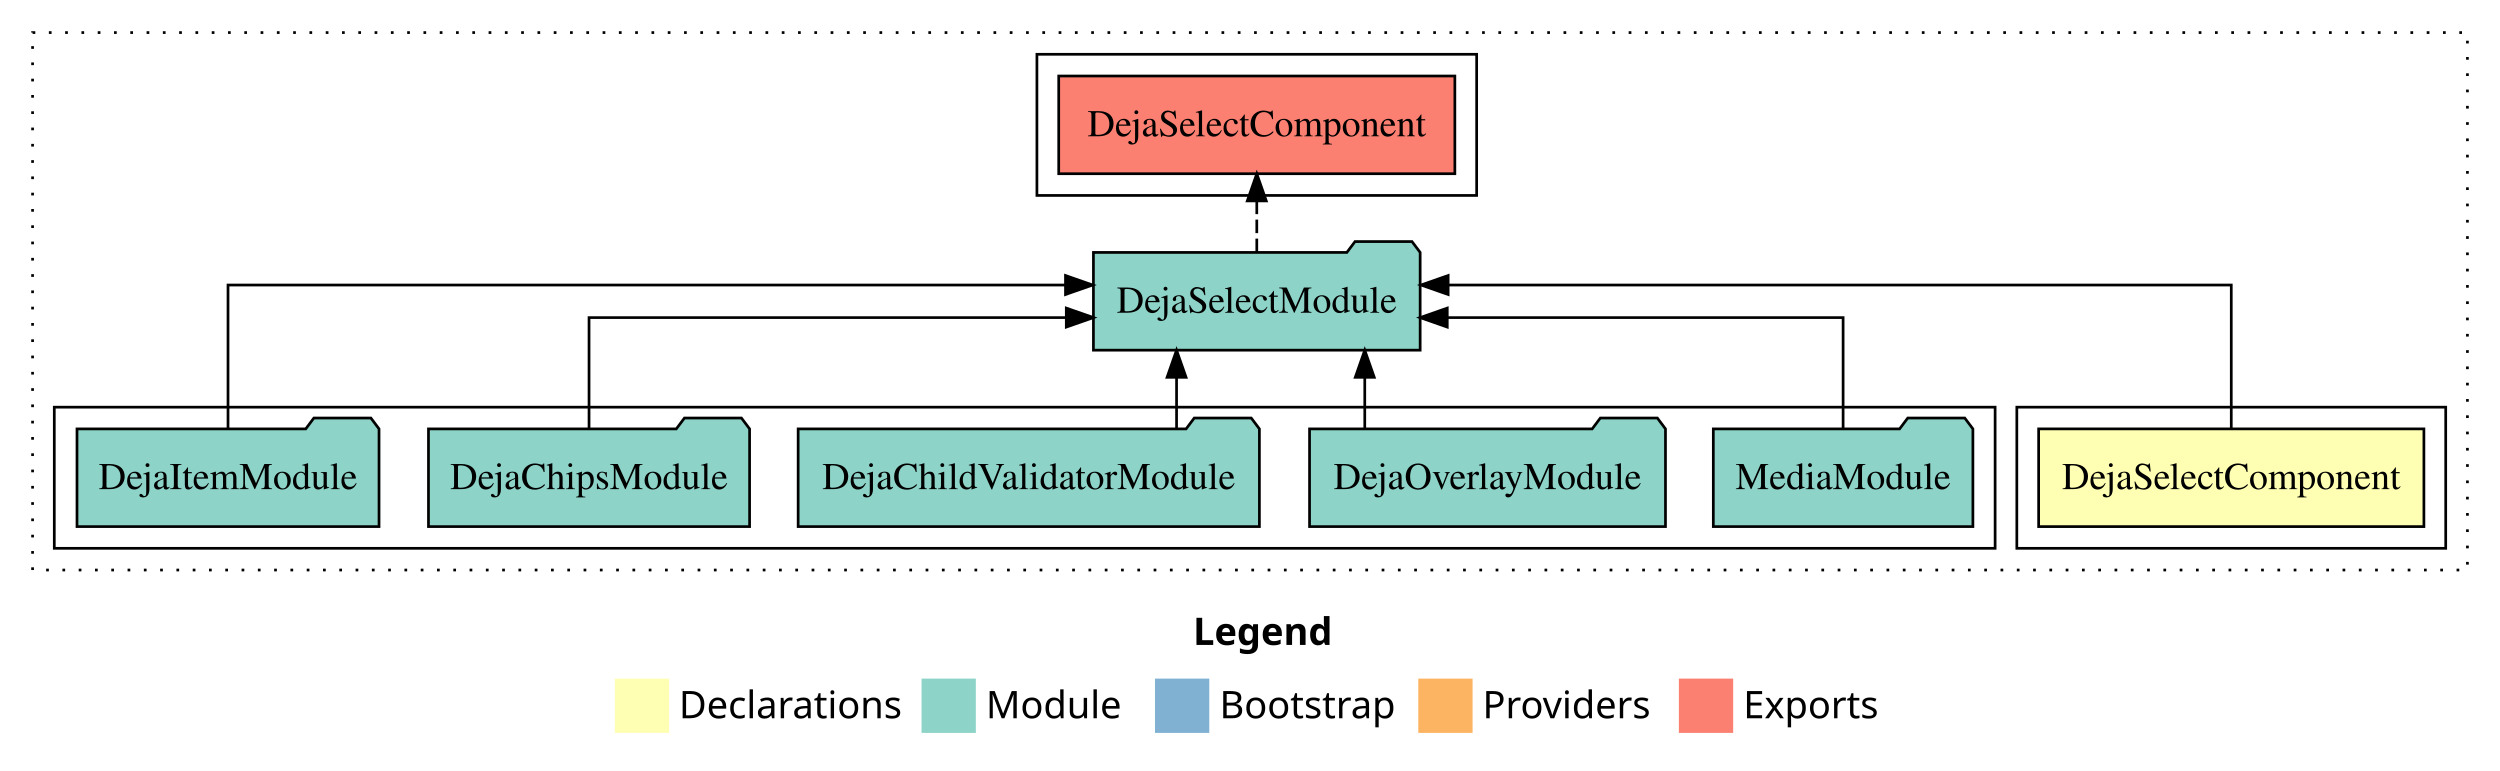
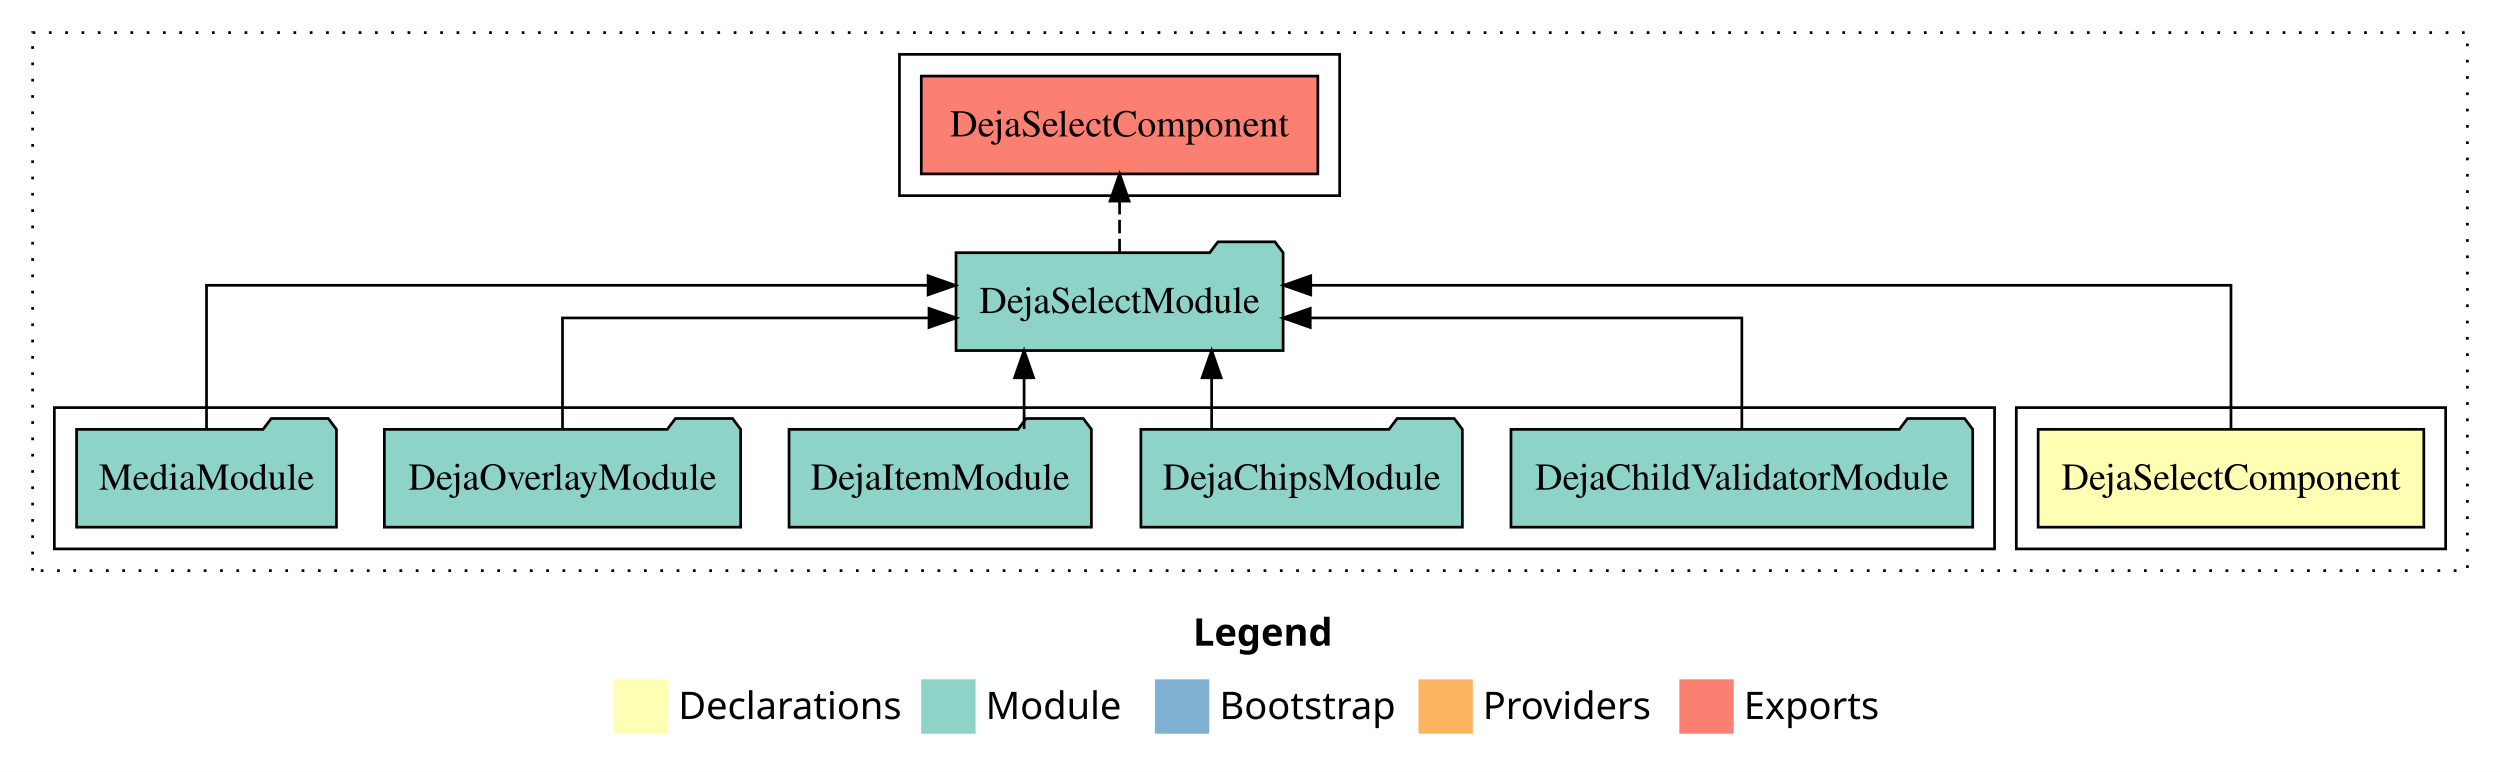
- <svg xmlns="http://www.w3.org/2000/svg" width="921pt" height="284pt" viewBox="0.00 0.00 921.00 284.00">
+ <svg xmlns="http://www.w3.org/2000/svg" width="920pt" height="284pt" viewBox="0.00 0.00 920.00 284.00">
  <g id="graph0" class="graph" transform="scale(1 1) rotate(0) translate(4 280)">
-     <polygon fill="#ffffff" stroke="transparent" points="-4,4 -4,-280 917,-280 917,4 -4,4" />
-     <text text-anchor="start" x="435.509" y="-42.4" font-family="sans-serif" font-weight="bold" font-size="14.00" fill="#000000">Legend</text>
-     <polygon fill="#ffffb3" stroke="transparent" points="222.5,-10 222.5,-30 242.5,-30 242.5,-10 222.5,-10" />
-     <text text-anchor="start" x="246.129" y="-15.4" font-family="sans-serif" font-size="14.00" fill="#000000">  Declarations</text>
-     <polygon fill="#8dd3c7" stroke="transparent" points="335.5,-10 335.5,-30 355.5,-30 355.5,-10 335.5,-10" />
-     <text text-anchor="start" x="359.225" y="-15.4" font-family="sans-serif" font-size="14.00" fill="#000000">  Module</text>
-     <polygon fill="#80b1d3" stroke="transparent" points="421.5,-10 421.5,-30 441.5,-30 441.5,-10 421.5,-10" />
-     <text text-anchor="start" x="445.281" y="-15.4" font-family="sans-serif" font-size="14.00" fill="#000000">  Bootstrap</text>
-     <polygon fill="#fdb462" stroke="transparent" points="518.5,-10 518.5,-30 538.5,-30 538.5,-10 518.5,-10" />
-     <text text-anchor="start" x="542.173" y="-15.4" font-family="sans-serif" font-size="14.00" fill="#000000">  Providers</text>
-     <polygon fill="#fb8072" stroke="transparent" points="614.5,-10 614.5,-30 634.5,-30 634.5,-10 614.5,-10" />
-     <text text-anchor="start" x="638.226" y="-15.4" font-family="sans-serif" font-size="14.00" fill="#000000">  Exports</text>
+     <polygon fill="#ffffff" stroke="transparent" points="-4,4 -4,-280 916,-280 916,4 -4,4" />
+     <text text-anchor="start" x="435.009" y="-42.4" font-family="sans-serif" font-weight="bold" font-size="14.00" fill="#000000">Legend</text>
+     <polygon fill="#ffffb3" stroke="transparent" points="222,-10 222,-30 242,-30 242,-10 222,-10" />
+     <text text-anchor="start" x="245.629" y="-15.4" font-family="sans-serif" font-size="14.00" fill="#000000">  Declarations</text>
+     <polygon fill="#8dd3c7" stroke="transparent" points="335,-10 335,-30 355,-30 355,-10 335,-10" />
+     <text text-anchor="start" x="358.725" y="-15.4" font-family="sans-serif" font-size="14.00" fill="#000000">  Module</text>
+     <polygon fill="#80b1d3" stroke="transparent" points="421,-10 421,-30 441,-30 441,-10 421,-10" />
+     <text text-anchor="start" x="444.781" y="-15.4" font-family="sans-serif" font-size="14.00" fill="#000000">  Bootstrap</text>
+     <polygon fill="#fdb462" stroke="transparent" points="518,-10 518,-30 538,-30 538,-10 518,-10" />
+     <text text-anchor="start" x="541.673" y="-15.4" font-family="sans-serif" font-size="14.00" fill="#000000">  Providers</text>
+     <polygon fill="#fb8072" stroke="transparent" points="614,-10 614,-30 634,-30 634,-10 614,-10" />
+     <text text-anchor="start" x="637.726" y="-15.4" font-family="sans-serif" font-size="14.00" fill="#000000">  Exports</text>
    <g id="clust1" class="cluster">
-       <polygon fill="none" stroke="#000000" stroke-dasharray="1,5" points="8,-70 8,-268 905,-268 905,-70 8,-70" />
+       <polygon fill="none" stroke="#000000" stroke-dasharray="1,5" points="8,-70 8,-268 904,-268 904,-70 8,-70" />
    </g>
    <g id="clust2" class="cluster">
-       <polygon fill="none" stroke="#000000" points="739,-78 739,-130 897,-130 897,-78 739,-78" />
+       <polygon fill="none" stroke="#000000" points="738,-78 738,-130 896,-130 896,-78 738,-78" />
    </g>
    <g id="clust4" class="cluster">
-       <polygon fill="none" stroke="#000000" points="16,-78 16,-130 731,-130 731,-78 16,-78" />
+       <polygon fill="none" stroke="#000000" points="16,-78 16,-130 730,-130 730,-78 16,-78" />
    </g>
    <g id="clust5" class="cluster">
-       <polygon fill="none" stroke="#000000" points="378,-208 378,-260 540,-260 540,-208 378,-208" />
+       <polygon fill="none" stroke="#000000" points="327,-208 327,-260 489,-260 489,-208 327,-208" />
    </g>
    <g id="node1" class="node">
-       <polygon fill="#ffffb3" stroke="#000000" points="888.966,-122 747.034,-122 747.034,-86 888.966,-86 888.966,-122" />
-       <text text-anchor="middle" x="818" y="-99.8" font-family="Times,serif" font-size="14.00" fill="#000000">DejaSelectComponent</text>
+       <polygon fill="#ffffb3" stroke="#000000" points="887.966,-122 746.034,-122 746.034,-86 887.966,-86 887.966,-122" />
+       <text text-anchor="middle" x="817" y="-99.8" font-family="Times,serif" font-size="14.00" fill="#000000">DejaSelectComponent</text>
    </g>
    <g id="node2" class="node">
-       <polygon fill="#8dd3c7" stroke="#000000" points="519.184,-187 516.184,-191 495.184,-191 492.184,-187 398.816,-187 398.816,-151 519.184,-151 519.184,-187" />
-       <text text-anchor="middle" x="459" y="-164.8" font-family="Times,serif" font-size="14.00" fill="#000000">DejaSelectModule</text>
+       <polygon fill="#8dd3c7" stroke="#000000" points="468.184,-187 465.184,-191 444.184,-191 441.184,-187 347.816,-187 347.816,-151 468.184,-151 468.184,-187" />
+       <text text-anchor="middle" x="408" y="-164.8" font-family="Times,serif" font-size="14.00" fill="#000000">DejaSelectModule</text>
    </g>
    <g id="edge1" class="edge">
-       <path fill="none" stroke="#000000" d="M818,-122.284C818,-143.321 818,-175 818,-175 818,-175 529.494,-175 529.494,-175" />
-       <polygon fill="#000000" stroke="#000000" points="529.494,-171.5 519.494,-175 529.494,-178.5 529.494,-171.5" />
+       <path fill="none" stroke="#000000" d="M817,-122.284C817,-143.321 817,-175 817,-175 817,-175 478.349,-175 478.349,-175" />
+       <polygon fill="#000000" stroke="#000000" points="478.349,-171.5 468.349,-175 478.349,-178.5 478.349,-171.5" />
    </g>
    <g id="node8" class="node">
-       <polygon fill="#fb8072" stroke="#000000" points="531.967,-252 386.033,-252 386.033,-216 531.967,-216 531.967,-252" />
-       <text text-anchor="middle" x="459" y="-229.8" font-family="Times,serif" font-size="14.00" fill="#000000">DejaSelectComponent </text>
+       <polygon fill="#fb8072" stroke="#000000" points="480.967,-252 335.033,-252 335.033,-216 480.967,-216 480.967,-252" />
+       <text text-anchor="middle" x="408" y="-229.8" font-family="Times,serif" font-size="14.00" fill="#000000">DejaSelectComponent </text>
    </g>
    <g id="edge7" class="edge">
-       <path fill="none" stroke="#000000" stroke-dasharray="5,2" d="M459,-187.106C459,-187.106 459,-205.991 459,-205.991" />
-       <polygon fill="#000000" stroke="#000000" points="455.5,-205.991 459,-215.991 462.5,-205.991 455.5,-205.991" />
+       <path fill="none" stroke="#000000" stroke-dasharray="5,2" d="M408,-187.106C408,-187.106 408,-205.991 408,-205.991" />
+       <polygon fill="#000000" stroke="#000000" points="404.5,-205.991 408,-215.991 411.5,-205.991 404.5,-205.991" />
    </g>
    <g id="node3" class="node">
-       <polygon fill="#8dd3c7" stroke="#000000" points="722.815,-122 719.815,-126 698.815,-126 695.815,-122 627.185,-122 627.185,-86 722.815,-86 722.815,-122" />
-       <text text-anchor="middle" x="675" y="-99.8" font-family="Times,serif" font-size="14.00" fill="#000000">MediaModule</text>
+       <polygon fill="#8dd3c7" stroke="#000000" points="721.962,-122 718.962,-126 697.962,-126 694.962,-122 552.038,-122 552.038,-86 721.962,-86 721.962,-122" />
+       <text text-anchor="middle" x="637" y="-99.8" font-family="Times,serif" font-size="14.00" fill="#000000">DejaChildValidatorModule</text>
    </g>
    <g id="edge2" class="edge">
-       <path fill="none" stroke="#000000" d="M675,-122.022C675,-139.373 675,-163 675,-163 675,-163 529.168,-163 529.168,-163" />
-       <polygon fill="#000000" stroke="#000000" points="529.168,-159.5 519.168,-163 529.168,-166.5 529.168,-159.5" />
+       <path fill="none" stroke="#000000" d="M637,-122.022C637,-139.373 637,-163 637,-163 637,-163 478.167,-163 478.167,-163" />
+       <polygon fill="#000000" stroke="#000000" points="478.167,-159.5 468.167,-163 478.167,-166.5 478.167,-159.5" />
    </g>
    <g id="node4" class="node">
-       <polygon fill="#8dd3c7" stroke="#000000" points="609.563,-122 606.563,-126 585.563,-126 582.563,-122 478.437,-122 478.437,-86 609.563,-86 609.563,-122" />
-       <text text-anchor="middle" x="544" y="-99.8" font-family="Times,serif" font-size="14.00" fill="#000000">DejaOverlayModule</text>
+       <polygon fill="#8dd3c7" stroke="#000000" points="534.149,-122 531.149,-126 510.149,-126 507.149,-122 415.851,-122 415.851,-86 534.149,-86 534.149,-122" />
+       <text text-anchor="middle" x="475" y="-99.8" font-family="Times,serif" font-size="14.00" fill="#000000">DejaChipsModule</text>
    </g>
    <g id="edge3" class="edge">
-       <path fill="none" stroke="#000000" d="M498.78,-122.106C498.78,-122.106 498.78,-140.991 498.78,-140.991" />
-       <polygon fill="#000000" stroke="#000000" points="495.28,-140.991 498.78,-150.991 502.28,-140.991 495.28,-140.991" />
+       <path fill="none" stroke="#000000" d="M441.884,-122.106C441.884,-122.106 441.884,-140.991 441.884,-140.991" />
+       <polygon fill="#000000" stroke="#000000" points="438.384,-140.991 441.884,-150.991 445.384,-140.991 438.384,-140.991" />
    </g>
    <g id="node5" class="node">
-       <polygon fill="#8dd3c7" stroke="#000000" points="459.962,-122 456.962,-126 435.962,-126 432.962,-122 290.038,-122 290.038,-86 459.962,-86 459.962,-122" />
-       <text text-anchor="middle" x="375" y="-99.8" font-family="Times,serif" font-size="14.00" fill="#000000">DejaChildValidatorModule</text>
+       <polygon fill="#8dd3c7" stroke="#000000" points="397.633,-122 394.633,-126 373.633,-126 370.633,-122 286.367,-122 286.367,-86 397.633,-86 397.633,-122" />
+       <text text-anchor="middle" x="342" y="-99.8" font-family="Times,serif" font-size="14.00" fill="#000000">DejaItemModule</text>
    </g>
    <g id="edge4" class="edge">
-       <path fill="none" stroke="#000000" d="M429.445,-122.106C429.445,-122.106 429.445,-140.991 429.445,-140.991" />
-       <polygon fill="#000000" stroke="#000000" points="425.945,-140.991 429.445,-150.991 432.945,-140.991 425.945,-140.991" />
+       <path fill="none" stroke="#000000" d="M372.862,-122.106C372.862,-122.106 372.862,-140.991 372.862,-140.991" />
+       <polygon fill="#000000" stroke="#000000" points="369.362,-140.991 372.862,-150.991 376.362,-140.991 369.362,-140.991" />
    </g>
    <g id="node6" class="node">
-       <polygon fill="#8dd3c7" stroke="#000000" points="272.149,-122 269.149,-126 248.149,-126 245.149,-122 153.851,-122 153.851,-86 272.149,-86 272.149,-122" />
-       <text text-anchor="middle" x="213" y="-99.8" font-family="Times,serif" font-size="14.00" fill="#000000">DejaChipsModule</text>
+       <polygon fill="#8dd3c7" stroke="#000000" points="268.563,-122 265.563,-126 244.563,-126 241.563,-122 137.437,-122 137.437,-86 268.563,-86 268.563,-122" />
+       <text text-anchor="middle" x="203" y="-99.8" font-family="Times,serif" font-size="14.00" fill="#000000">DejaOverlayModule</text>
    </g>
    <g id="edge5" class="edge">
-       <path fill="none" stroke="#000000" d="M213,-122.022C213,-139.373 213,-163 213,-163 213,-163 388.822,-163 388.822,-163" />
-       <polygon fill="#000000" stroke="#000000" points="388.822,-166.5 398.822,-163 388.822,-159.5 388.822,-166.5" />
+       <path fill="none" stroke="#000000" d="M203,-122.022C203,-139.373 203,-163 203,-163 203,-163 337.878,-163 337.878,-163" />
+       <polygon fill="#000000" stroke="#000000" points="337.878,-166.5 347.878,-163 337.878,-159.5 337.878,-166.5" />
    </g>
    <g id="node7" class="node">
-       <polygon fill="#8dd3c7" stroke="#000000" points="135.633,-122 132.633,-126 111.633,-126 108.633,-122 24.367,-122 24.367,-86 135.633,-86 135.633,-122" />
-       <text text-anchor="middle" x="80" y="-99.8" font-family="Times,serif" font-size="14.00" fill="#000000">DejaItemModule</text>
+       <polygon fill="#8dd3c7" stroke="#000000" points="119.815,-122 116.815,-126 95.815,-126 92.815,-122 24.185,-122 24.185,-86 119.815,-86 119.815,-122" />
+       <text text-anchor="middle" x="72" y="-99.8" font-family="Times,serif" font-size="14.00" fill="#000000">MediaModule</text>
    </g>
    <g id="edge6" class="edge">
-       <path fill="none" stroke="#000000" d="M80,-122.284C80,-143.321 80,-175 80,-175 80,-175 388.527,-175 388.527,-175" />
-       <polygon fill="#000000" stroke="#000000" points="388.527,-178.5 398.527,-175 388.527,-171.5 388.527,-178.5" />
+       <path fill="none" stroke="#000000" d="M72,-122.284C72,-143.321 72,-175 72,-175 72,-175 337.542,-175 337.542,-175" />
+       <polygon fill="#000000" stroke="#000000" points="337.542,-178.5 347.542,-175 337.542,-171.5 337.542,-178.5" />
    </g>
  </g>
</svg>
